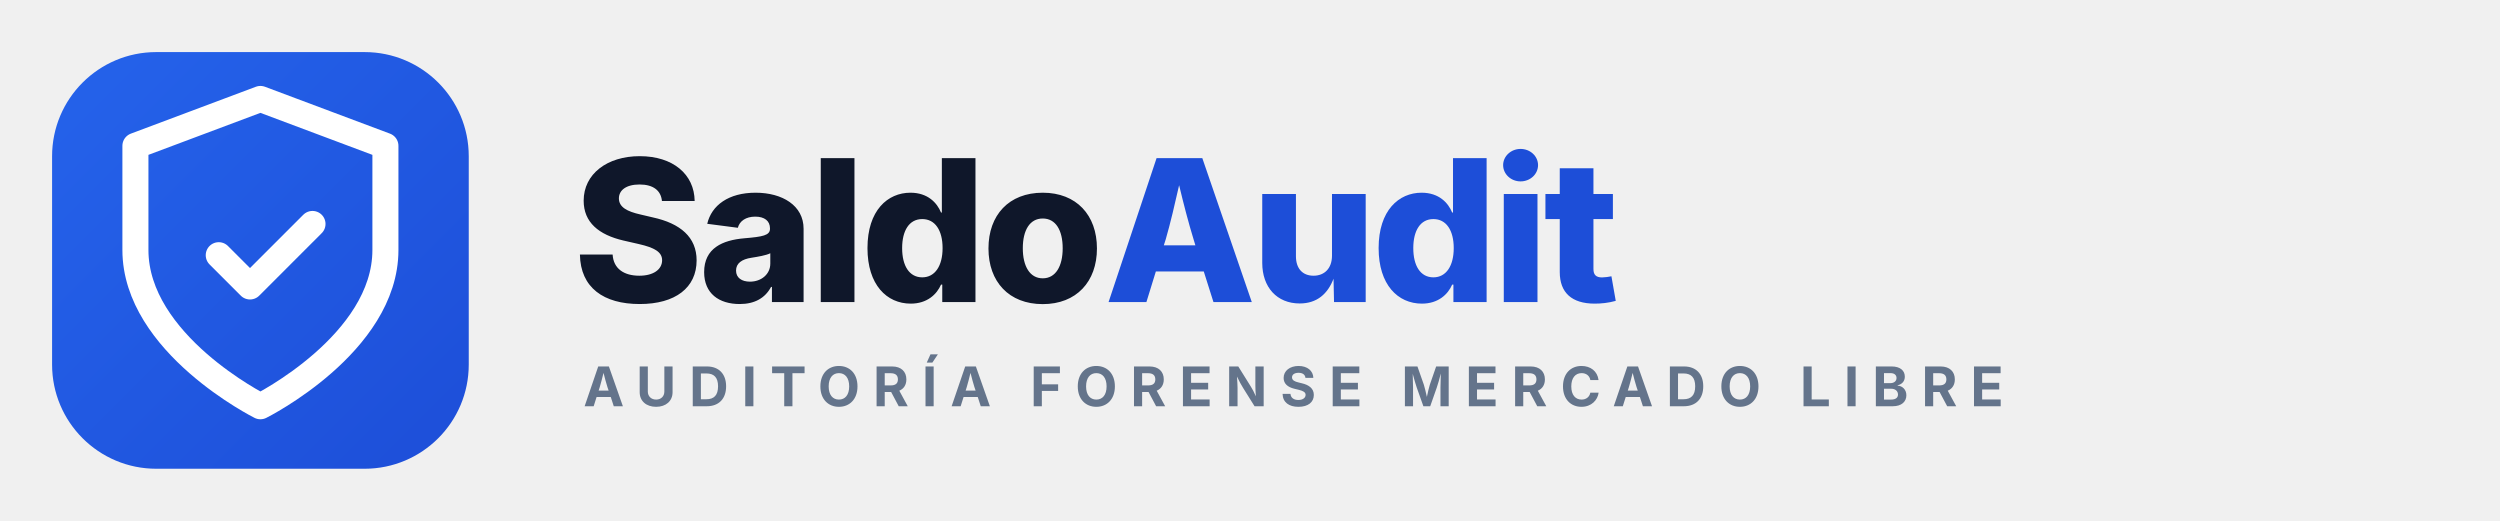
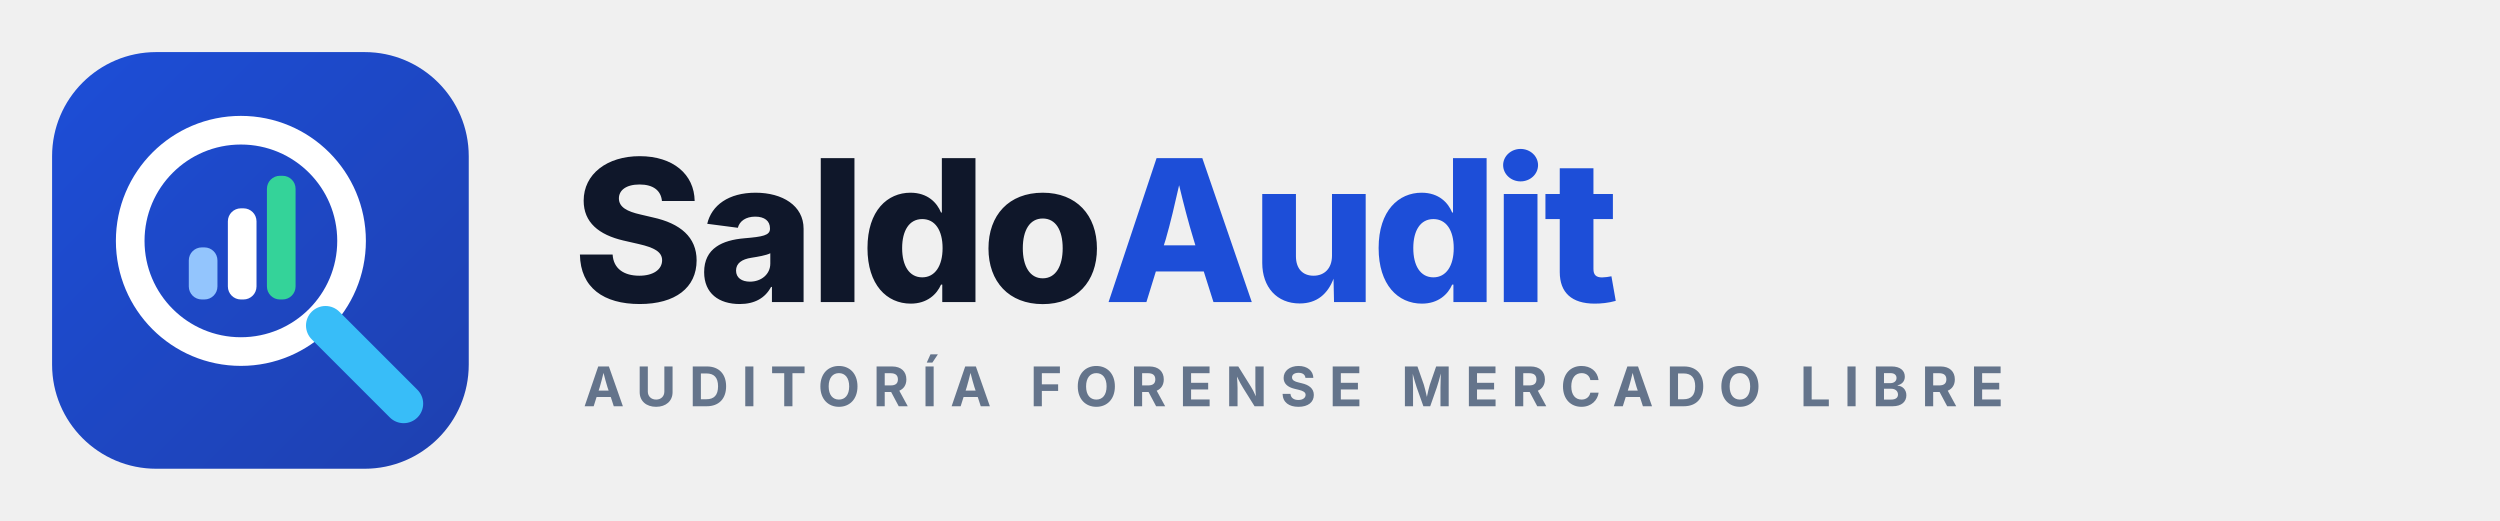
<svg xmlns="http://www.w3.org/2000/svg" viewBox="0 0 480 100" width="480" height="100">
  <defs>
-     <linearGradient id="shieldGradLight" x1="0%" y1="0%" x2="100%" y2="100%">
-       <stop offset="0%" stop-color="#2563EB" />
-       <stop offset="100%" stop-color="#1D4ED8" />
+     <linearGradient id="radarGradLight" x1="0%" y1="0%" x2="100%" y2="100%">
+       <stop offset="0%" stop-color="#1D4ED8" />
+       <stop offset="100%" stop-color="#1E40AF" />
    </linearGradient>
  </defs>
-   <g transform="translate(10, 10)">
-     <rect width="80" height="80" rx="20" fill="url(#shieldGradLight)" />
-     <path d="M40 68s24-12 24-30V18L40 9 16 18v20c0 18 24 30 24 30z" fill="none" stroke="#FFFFFF" stroke-width="5" stroke-linecap="round" stroke-linejoin="round" />
-     <path d="m32 39 6 6 12-12" fill="none" stroke="#FFFFFF" stroke-width="5" stroke-linecap="round" stroke-linejoin="round" />
+   <g transform="translate(10, 10) scale(2.5)">
+     <rect width="32" height="32" rx="8" fill="url(#radarGradLight)" />
+     <circle cx="14.5" cy="14.5" r="8.5" stroke="#ffffff" stroke-width="2.2" fill="none" />
+     <path d="M21 21L27 27" stroke="#38BDF8" stroke-width="3" stroke-linecap="round" />
+     <rect x="10.5" y="15" width="2.2" height="4" rx="1" fill="#93C5FD" />
+     <rect x="13.5" y="12" width="2.2" height="7" rx="1" fill="#ffffff" />
+     <rect x="16.5" y="9.5" width="2.2" height="9.5" rx="1" fill="#34D399" />
  </g>
  <text x="110" y="58" font-family="'Plus Jakarta Sans', system-ui, -apple-system, sans-serif" font-weight="800" font-size="38" fill="#0F172A" letter-spacing="-1">Saldo<tspan fill="#1D4ED8">Audit</tspan>
  </text>
  <text x="112" y="78" font-family="'Inter', system-ui, -apple-system, sans-serif" font-weight="700" font-size="10.5" fill="#64748B" letter-spacing="2.5">AUDITORÍA FORENSE MERCADO LIBRE</text>
</svg>
